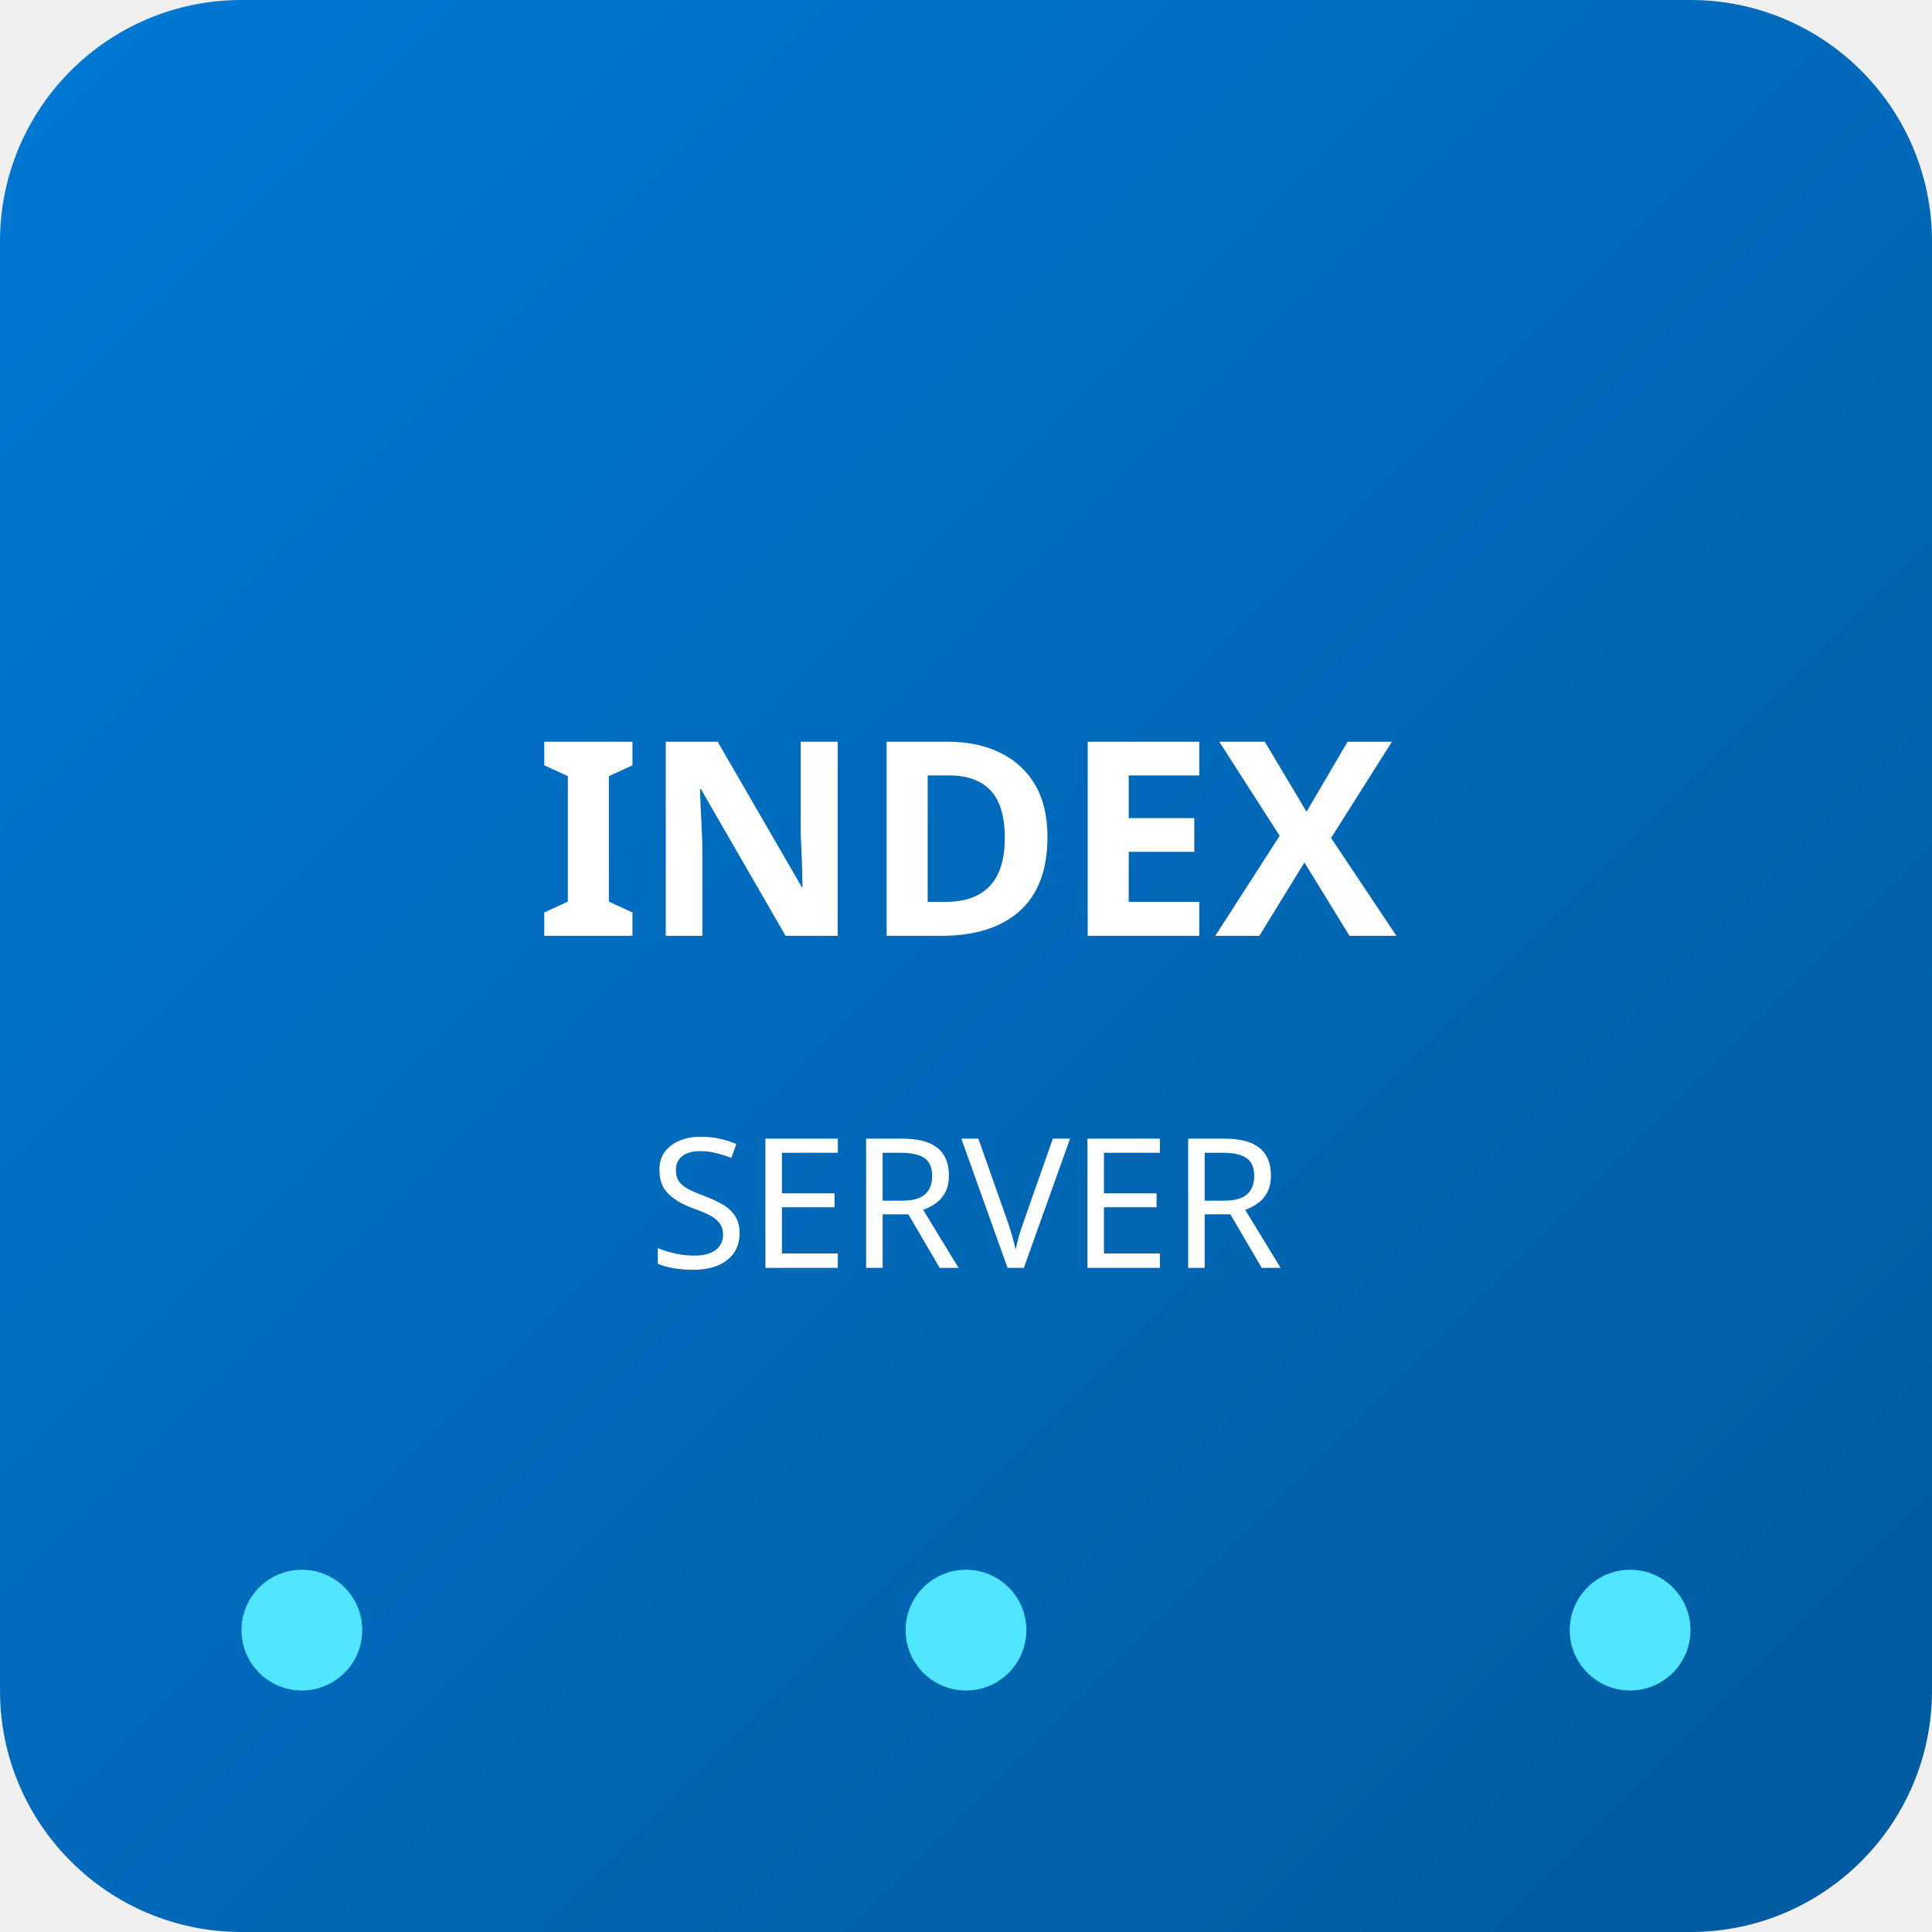
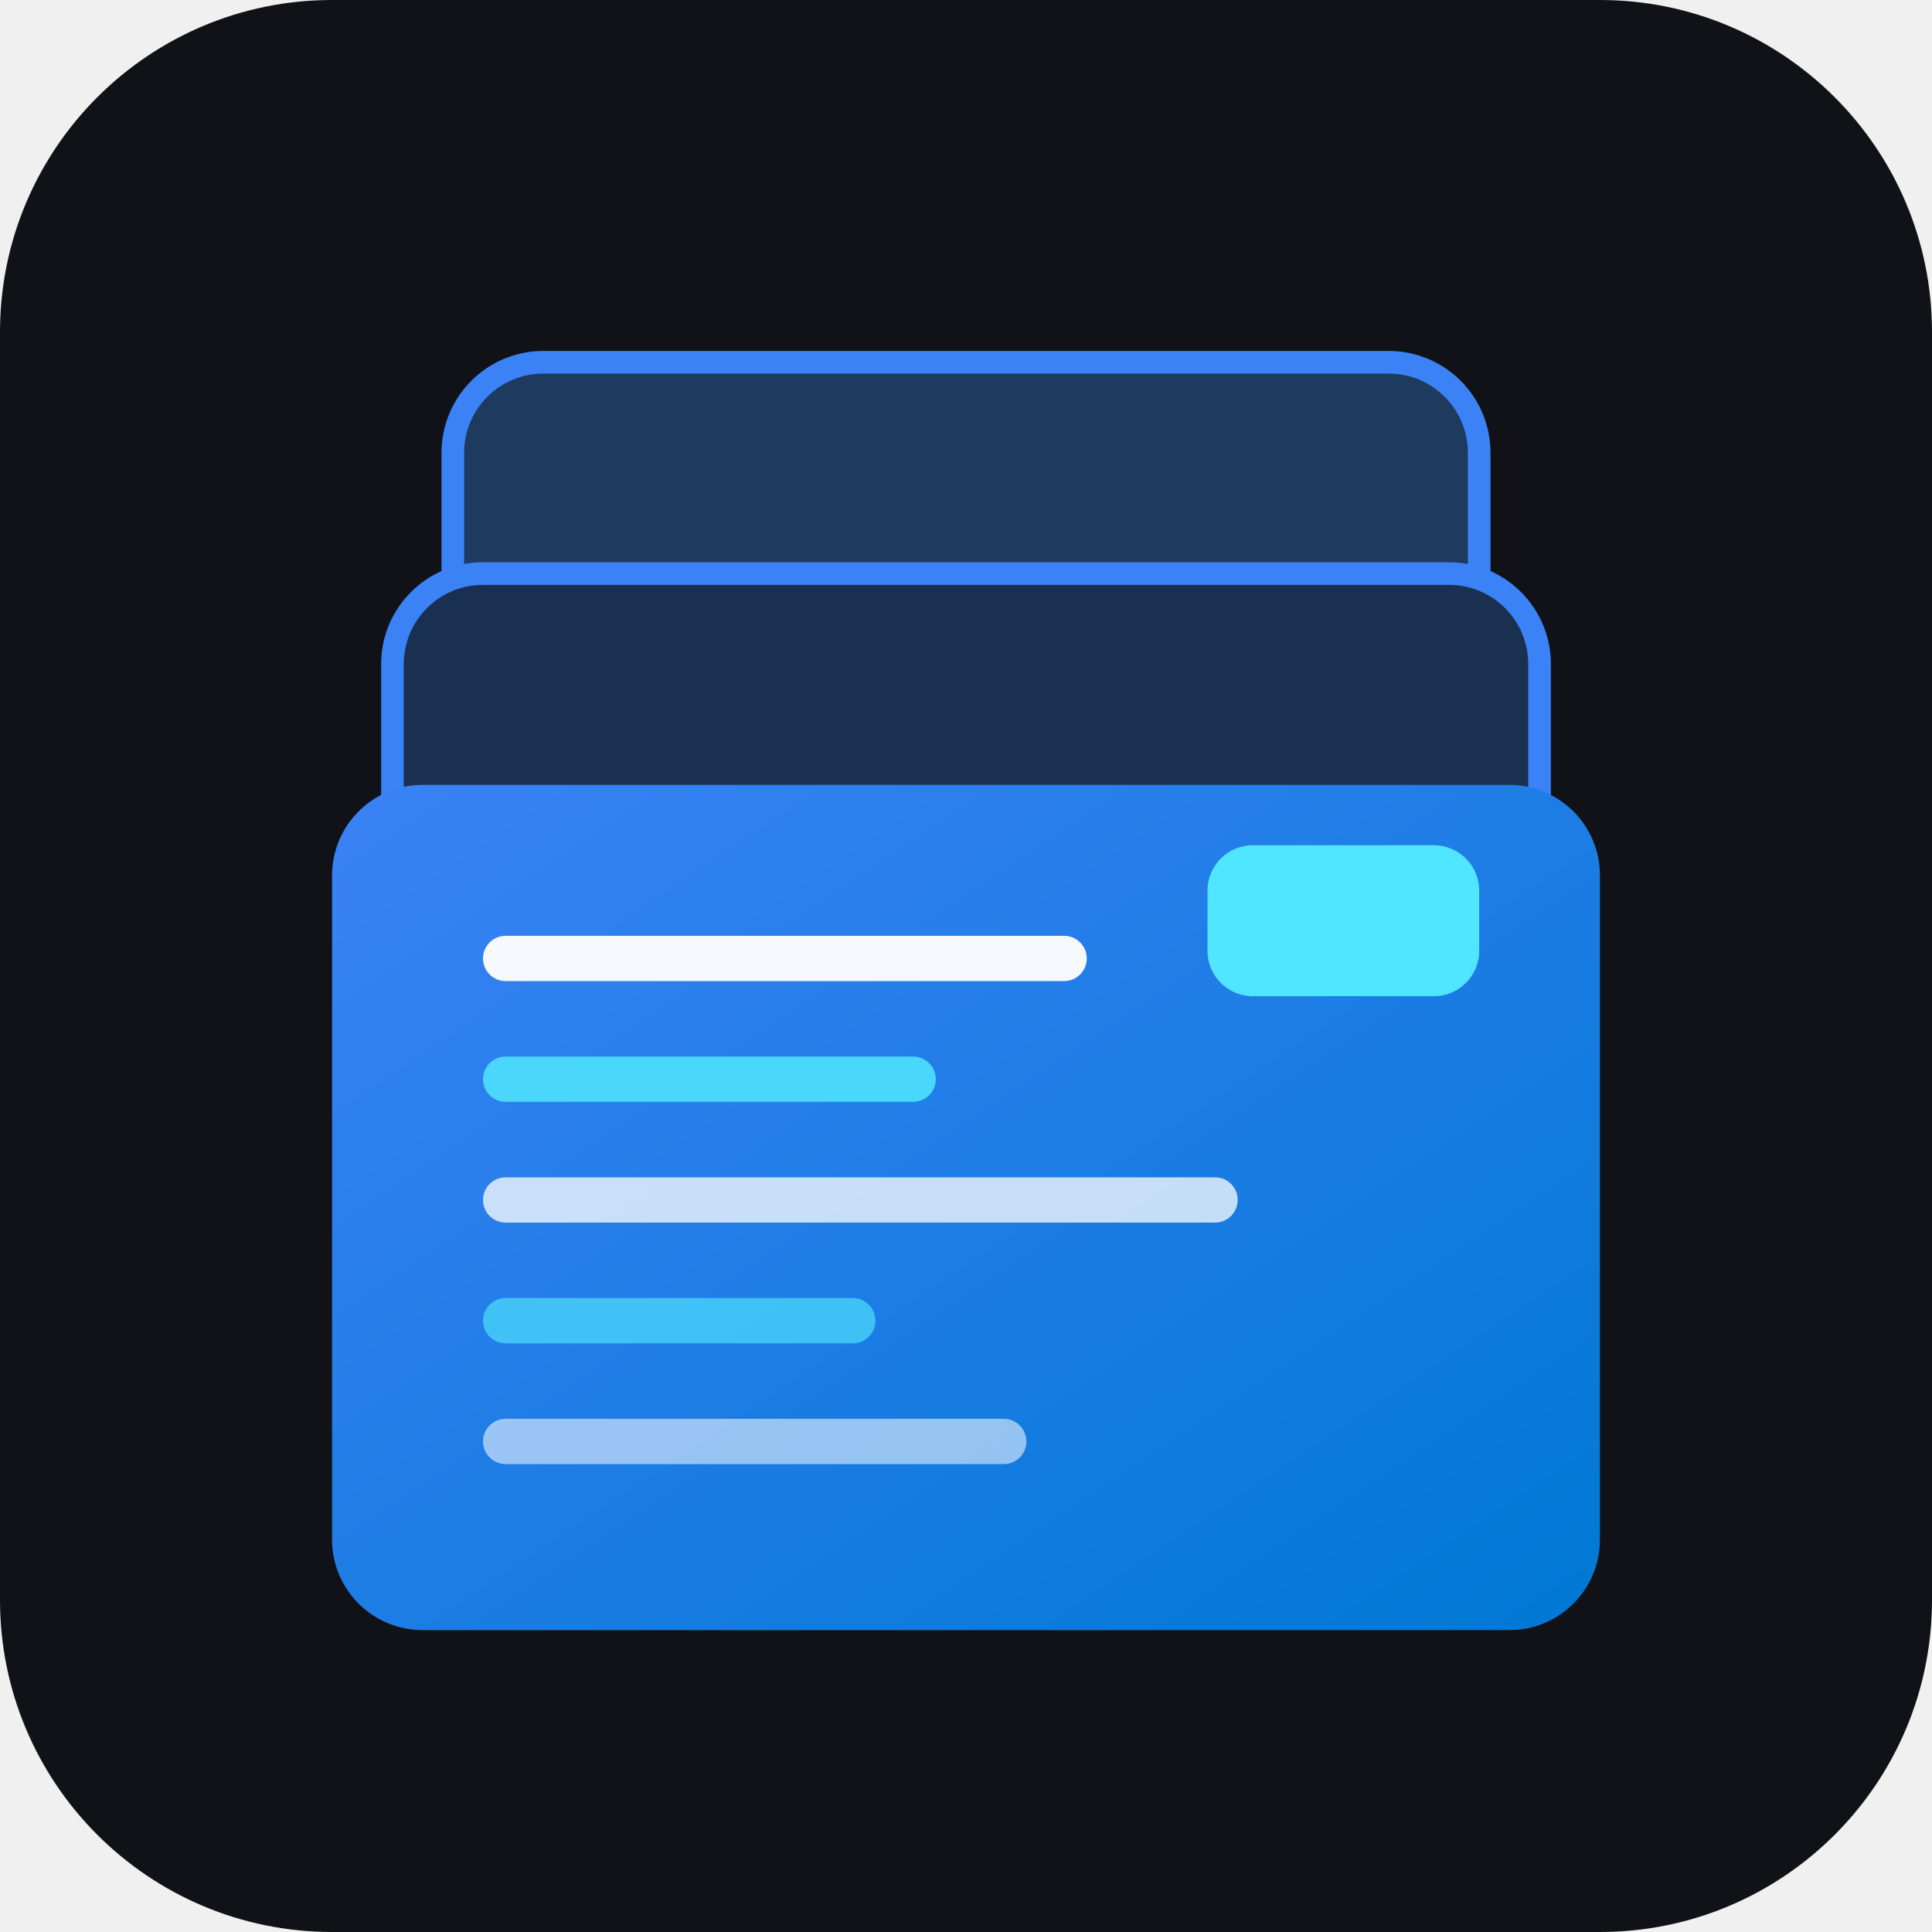
<svg xmlns="http://www.w3.org/2000/svg" viewBox="0 0 128 128" width="128" height="128">
  <defs>
    <linearGradient id="bg" x1="0%" y1="0%" x2="100%" y2="100%">
-       <stop offset="0%" style="stop-color:#0078d4;stop-opacity:1" />
-       <stop offset="100%" style="stop-color:#005a9e;stop-opacity:1" />
+       <stop offset="0%" stop-color="#111217" />
+       <stop offset="100%" stop-color="#111217" />
+     </linearGradient>
+     <linearGradient id="card-front" x1="0%" y1="0%" x2="100%" y2="100%">
+       <stop offset="0%" stop-color="#3b82f6" />
+       <stop offset="100%" stop-color="#0078d4" />
    </linearGradient>
  </defs>
-   <rect width="128" height="128" rx="16" fill="url(#bg)" />
-   <text x="64" y="62" text-anchor="middle" fill="white" font-family="Segoe UI,sans-serif" font-size="18" font-weight="bold">INDEX</text>
-   <text x="64" y="84" text-anchor="middle" fill="white" font-family="Segoe UI,sans-serif" font-size="12">SERVER</text>
-   <circle cx="20" cy="108" r="4" fill="#50e6ff" />
-   <circle cx="108" cy="108" r="4" fill="#50e6ff" />
-   <circle cx="64" cy="108" r="4" fill="#50e6ff" />
+   <rect width="128" height="128" rx="22" fill="#111217" />
+   <rect x="30" y="24" width="68" height="48" rx="6" fill="#1e3a5f" stroke="#3b82f6" stroke-width="1.5" />
+   <rect x="26" y="38" width="76" height="48" rx="6" fill="#1a3050" stroke="#3b82f6" stroke-width="1.5" />
+   <rect x="22" y="52" width="84" height="56" rx="6" fill="url(#card-front)" />
+   <rect x="32" y="62" width="40" height="3" rx="1.5" fill="#fff" opacity=".95" />
+   <rect x="32" y="70" width="30" height="3" rx="1.5" fill="#50e6ff" opacity=".85" />
+   <rect x="32" y="78" width="50" height="3" rx="1.5" fill="#fff" opacity=".75" />
+   <rect x="32" y="86" width="26" height="3" rx="1.5" fill="#50e6ff" opacity=".65" />
+   <rect x="32" y="94" width="36" height="3" rx="1.5" fill="#fff" opacity=".55" />
+   <rect x="80" y="56" width="18" height="10" rx="3" fill="#50e6ff" />
</svg>
